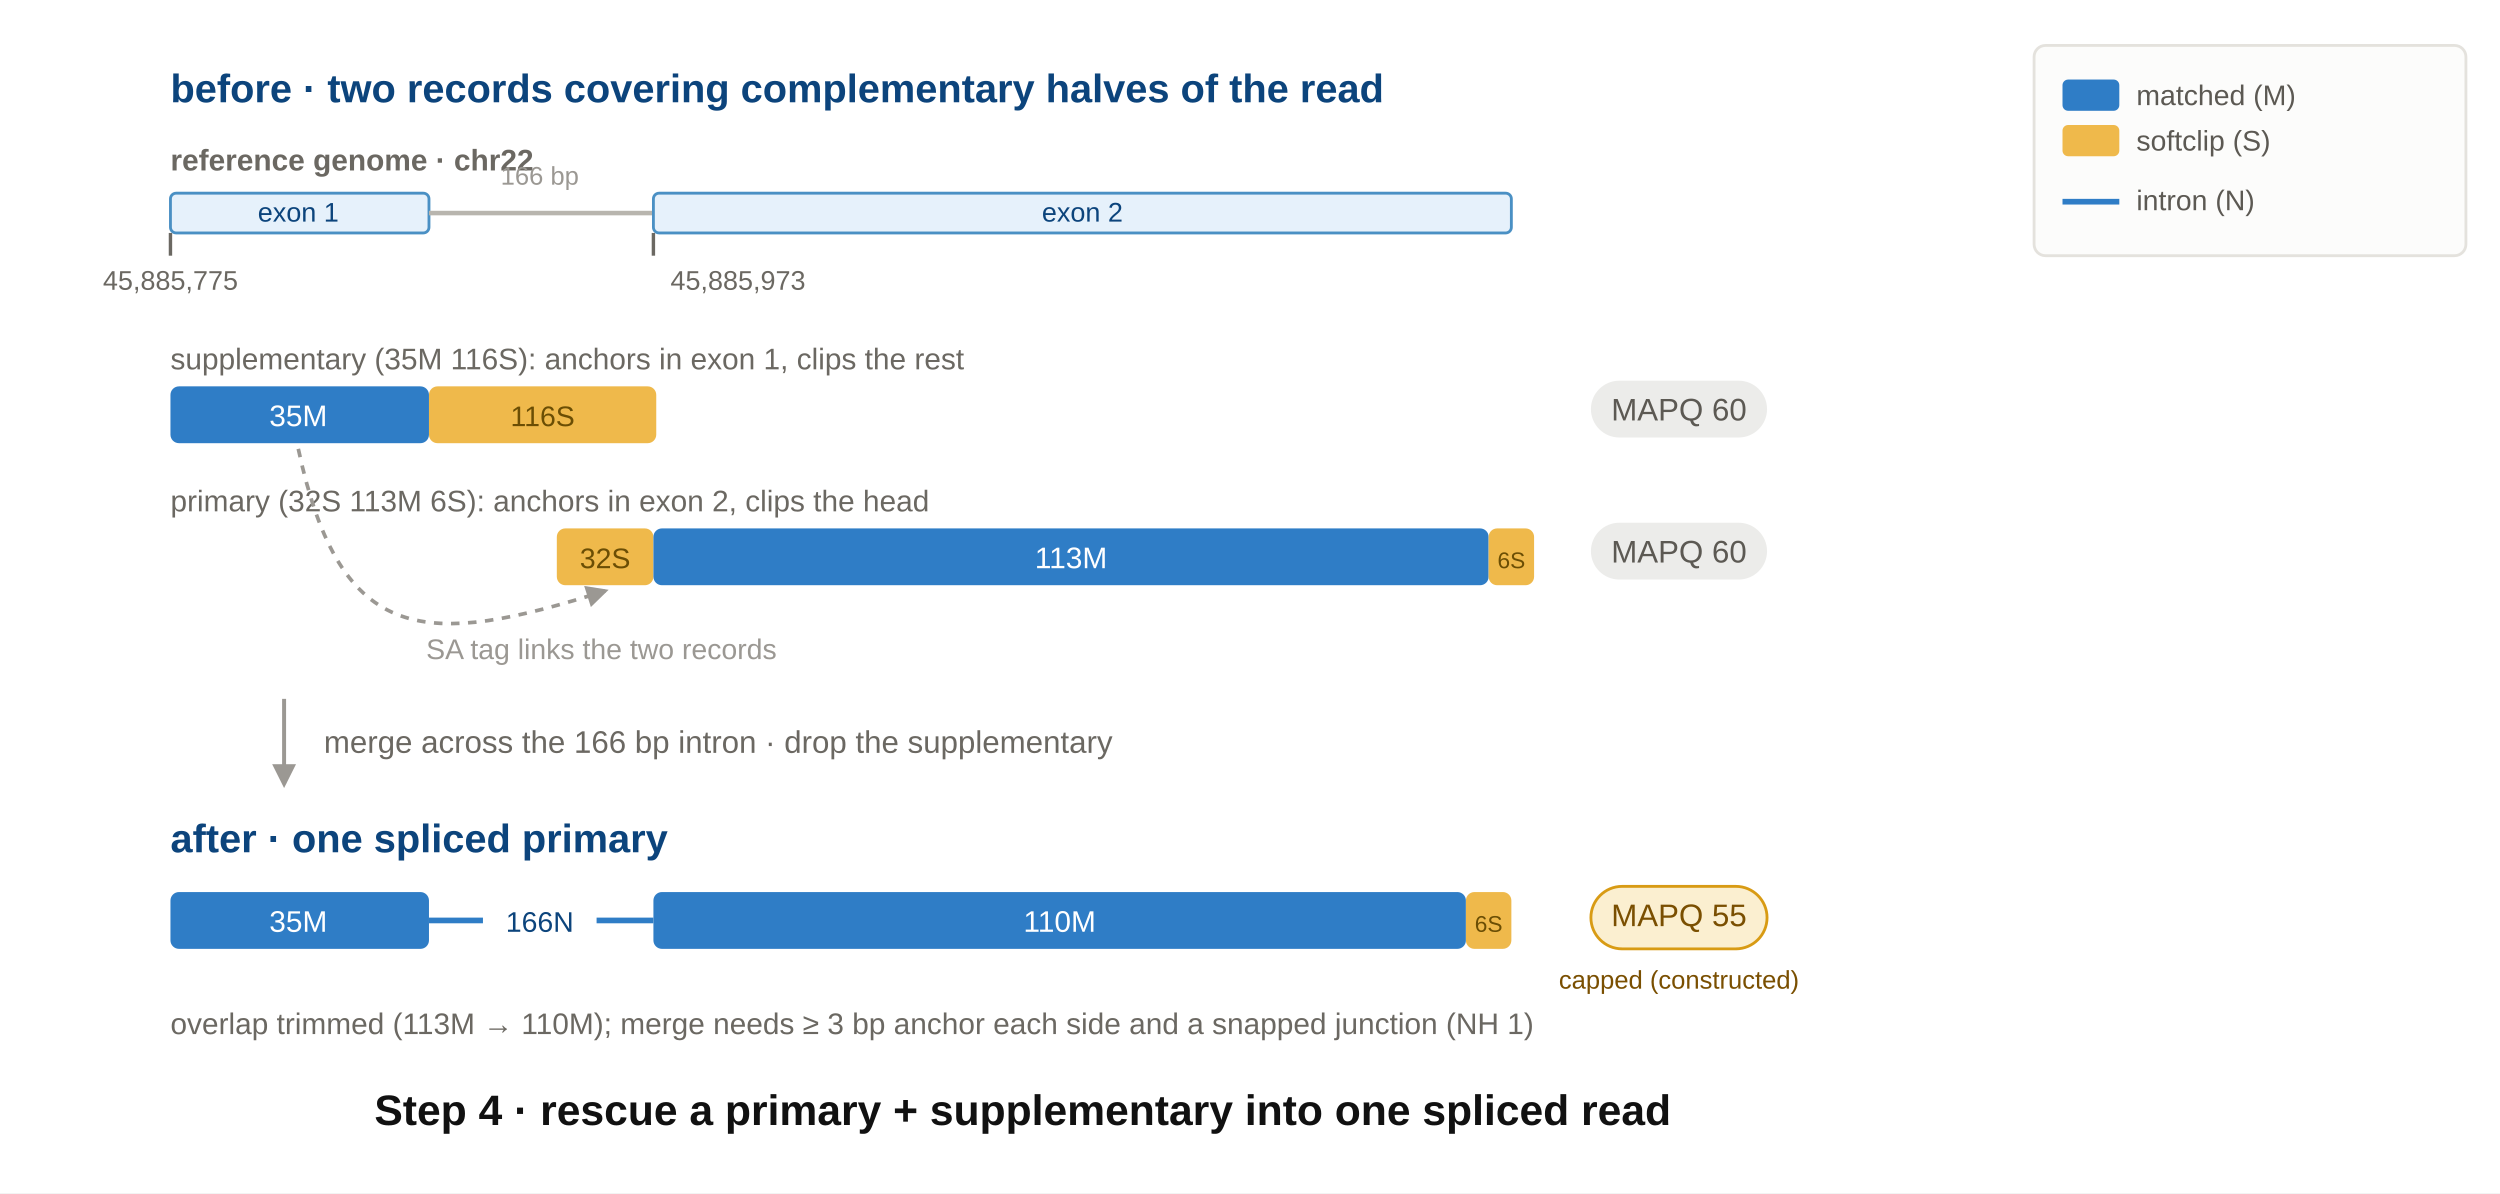
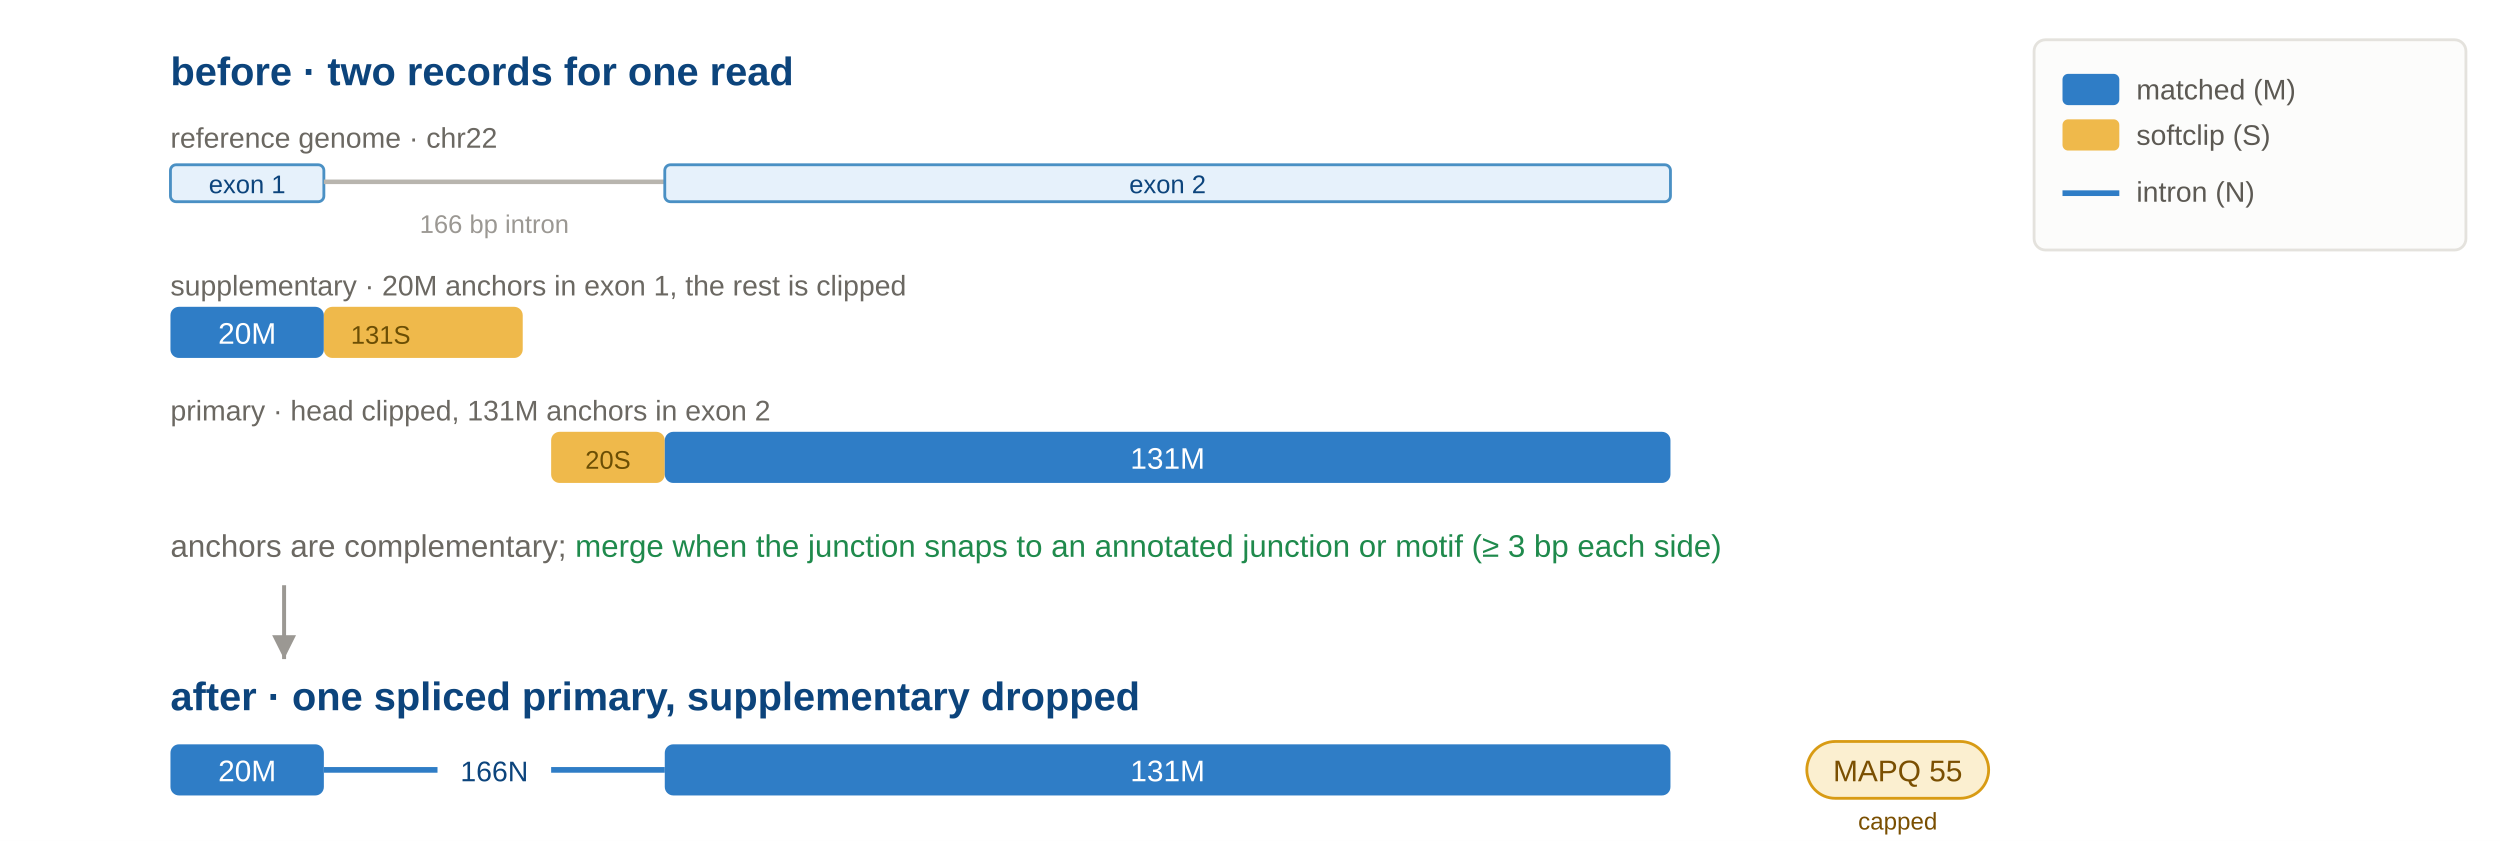
- <svg xmlns="http://www.w3.org/2000/svg" viewBox="0 0 880 420" font-family="Arial, Helvetica, sans-serif">
+ <svg xmlns="http://www.w3.org/2000/svg" viewBox="0 0 880 296" font-family="Arial, Helvetica, sans-serif">
  <defs>
-     <marker id="arrR" markerWidth="8" markerHeight="8" refX="5" refY="3" orient="auto">
+     <marker id="arrR" markerWidth="9" markerHeight="9" refX="6" refY="3" orient="auto">
      <path d="M0,0 L6,3 L0,6 Z" fill="#9B9893" />
    </marker>
  </defs>
-   <rect x="0" y="0" width="880" height="420" fill="#FFFFFF" />
+   <rect x="0" y="0" width="880" height="296" fill="#FFFFFF" />
  <g transform="translate(160,0)">
-     <rect x="556" y="16" width="152" height="74" rx="4" fill="#FCFCFB" stroke="#E4E2DD" />
-     <rect x="566" y="28" width="20" height="11" rx="2" fill="#2F7DC6" />
-     <text x="592" y="37" font-size="10" fill="#5C5953">matched (M)</text>
-     <rect x="566" y="44" width="20" height="11" rx="2" fill="#EFB94B" />
-     <text x="592" y="53" font-size="10" fill="#5C5953">softclip (S)</text>
-     <line x1="566" y1="71" x2="586" y2="71" stroke="#2F7DC6" stroke-width="2" />
-     <text x="592" y="74" font-size="10" fill="#5C5953">intron (N)</text>
+     <rect x="556" y="14" width="152" height="74" rx="4" fill="#FCFCFB" stroke="#E4E2DD" />
+     <rect x="566" y="26" width="20" height="11" rx="2" fill="#2F7DC6" />
+     <text x="592" y="35" font-size="10" fill="#5C5953">matched (M)</text>
+     <rect x="566" y="42" width="20" height="11" rx="2" fill="#EFB94B" />
+     <text x="592" y="51" font-size="10" fill="#5C5953">softclip (S)</text>
+     <line x1="566" y1="68" x2="586" y2="68" stroke="#2F7DC6" stroke-width="2" />
+     <text x="592" y="71" font-size="10" fill="#5C5953">intron (N)</text>
  </g>
-   <text x="60" y="36" font-size="14" font-weight="600" fill="#0C447C">before · two records covering complementary halves of the read</text>
-   <text x="60" y="60" font-size="10.5" font-weight="600" fill="#6B6862">reference genome · chr22</text>
-   <rect x="60" y="68" width="91" height="14" rx="2" fill="#E6F1FB" stroke="#4A90C4" />
-   <line x1="151" y1="75" x2="230" y2="75" stroke="#B8B5AE" stroke-width="1.6" />
-   <rect x="230" y="68" width="302" height="14" rx="2" fill="#E6F1FB" stroke="#4A90C4" />
-   <text x="105" y="78" font-size="9.5" text-anchor="middle" fill="#0C447C">exon 1</text>
-   <text x="381" y="78" font-size="9.5" text-anchor="middle" fill="#0C447C">exon 2</text>
-   <line x1="60" y1="82" x2="60" y2="90" stroke="#6B6862" stroke-width="1.2" />
-   <text x="60" y="102" font-size="9.5" text-anchor="middle" fill="#6B6862">45,885,775</text>
-   <text x="190" y="65" font-size="9" text-anchor="middle" fill="#9B9893">166 bp</text>
-   <line x1="230" y1="82" x2="230" y2="90" stroke="#6B6862" stroke-width="1.2" />
-   <text x="236" y="102" font-size="9.5" text-anchor="start" fill="#6B6862">45,885,973</text>
-   <text x="60" y="130" font-size="10.5" fill="#6B6862">supplementary (35M 116S): anchors in exon 1, clips the rest</text>
-   <rect x="60" y="136" width="91" height="20" rx="3" fill="#2F7DC6" />
-   <text x="105" y="150" font-size="10.5" text-anchor="middle" fill="#FFFFFF">35M</text>
-   <rect x="151" y="136" width="80" height="20" rx="3" fill="#EFB94B" />
-   <text x="191" y="150" font-size="10" text-anchor="middle" fill="#6B4E04">116S</text>
-   <rect x="560" y="134" width="62" height="20" rx="10" fill="#ECECEA" />
-   <text x="591" y="148" font-size="11" text-anchor="middle" fill="#5C5953">MAPQ 60</text>
-   <text x="60" y="180" font-size="10.5" fill="#6B6862">primary (32S 113M 6S): anchors in exon 2, clips the head</text>
-   <rect x="196" y="186" width="34" height="20" rx="3" fill="#EFB94B" />
-   <text x="213" y="200" font-size="10" text-anchor="middle" fill="#6B4E04">32S</text>
-   <rect x="230" y="186" width="294" height="20" rx="3" fill="#2F7DC6" />
-   <text x="377" y="200" font-size="10.5" text-anchor="middle" fill="#FFFFFF">113M</text>
-   <rect x="524" y="186" width="16" height="20" rx="3" fill="#EFB94B" />
-   <text x="532" y="200" font-size="8" text-anchor="middle" fill="#6B4E04">6S</text>
-   <rect x="560" y="184" width="62" height="20" rx="10" fill="#ECECEA" />
-   <text x="591" y="198" font-size="11" text-anchor="middle" fill="#5C5953">MAPQ 60</text>
-   <path d="M105,158 C120,228 150,228 213,208" fill="none" stroke="#9B9893" stroke-width="1.3" stroke-dasharray="3,3" marker-end="url(#arrR)" />
-   <text x="150" y="232" font-size="10" fill="#9B9893">SA tag links the two records</text>
-   <line x1="100" y1="246" x2="100" y2="276" stroke="#9B9893" stroke-width="1.4" marker-end="url(#arrR)" />
-   <text x="114" y="265" font-size="11" fill="#6B6862">merge across the 166 bp intron · drop the supplementary</text>
-   <text x="60" y="300" font-size="14" font-weight="600" fill="#0C447C">after · one spliced primary</text>
-   <rect x="60" y="314" width="91" height="20" rx="3" fill="#2F7DC6" />
-   <text x="105" y="328" font-size="10.5" text-anchor="middle" fill="#FFFFFF">35M</text>
-   <line x1="151" y1="324" x2="170" y2="324" stroke="#2F7DC6" stroke-width="2" />
-   <line x1="210" y1="324" x2="230" y2="324" stroke="#2F7DC6" stroke-width="2" />
-   <text x="190" y="328" font-size="10" text-anchor="middle" fill="#0C447C">166N</text>
-   <rect x="230" y="314" width="286" height="20" rx="3" fill="#2F7DC6" />
-   <text x="373" y="328" font-size="10.5" text-anchor="middle" fill="#FFFFFF">110M</text>
-   <rect x="516" y="314" width="16" height="20" rx="3" fill="#EFB94B" />
-   <text x="524" y="328" font-size="8" text-anchor="middle" fill="#6B4E04">6S</text>
-   <rect x="560" y="312" width="62" height="22" rx="11" fill="#FBEFD0" stroke="#D89B14" />
-   <text x="591" y="326" font-size="11" text-anchor="middle" fill="#7A4F01">MAPQ 55</text>
-   <text x="591" y="348" font-size="9" text-anchor="middle" fill="#7A4F01">capped (constructed)</text>
-   <text x="60" y="364" font-size="10.5" fill="#6B6862">overlap trimmed (113M → 110M); merge needs ≥ 3 bp anchor each side and a snapped junction (NH 1)</text>
-   <text x="360" y="396" font-size="15" font-weight="600" text-anchor="middle" fill="#111111">Step 4 · rescue a primary + supplementary into one spliced read</text>
+   <text x="60" y="30" font-size="14" font-weight="600" fill="#0C447C">before  ·  two records for one read</text>
+   <text x="60" y="52" font-size="10" fill="#6B6862">reference genome  ·  chr22</text>
+   <rect x="60" y="58" width="54" height="13" rx="2" fill="#E6F1FB" stroke="#4A90C4" />
+   <line x1="114" y1="64" x2="234" y2="64" stroke="#B8B5AE" stroke-width="1.6" />
+   <rect x="234" y="58" width="354" height="13" rx="2" fill="#E6F1FB" stroke="#4A90C4" />
+   <text x="87" y="68" font-size="9" text-anchor="middle" fill="#0C447C">exon 1</text>
+   <text x="411" y="68" font-size="9" text-anchor="middle" fill="#0C447C">exon 2</text>
+   <text x="174" y="82" font-size="9" text-anchor="middle" fill="#9B9893">166 bp intron</text>
+   <text x="60" y="104" font-size="10" fill="#6B6862">supplementary  ·  20M anchors in exon 1, the rest is clipped</text>
+   <rect x="60" y="108" width="54" height="18" rx="3" fill="#2F7DC6" />
+   <text x="87" y="121" font-size="10.5" text-anchor="middle" fill="#FFFFFF">20M</text>
+   <rect x="114" y="108" width="70" height="18" rx="3" fill="#EFB94B" />
+   <text x="134" y="121" font-size="9" text-anchor="middle" fill="#6B4E04">131S</text>
+   <text x="60" y="148" font-size="10" fill="#6B6862">primary  ·  head clipped, 131M anchors in exon 2</text>
+   <rect x="194" y="152" width="40" height="18" rx="3" fill="#EFB94B" />
+   <text x="214" y="165" font-size="9" text-anchor="middle" fill="#6B4E04">20S</text>
+   <rect x="234" y="152" width="354" height="18" rx="3" fill="#2F7DC6" />
+   <text x="411" y="165" font-size="10.5" text-anchor="middle" fill="#FFFFFF">131M</text>
+   <text x="60" y="196" font-size="11" fill="#6B6862">anchors are complementary; <tspan fill="#1F8A4C">merge when the junction snaps to an annotated junction or motif (≥ 3 bp each side)</tspan>
+   </text>
+   <line x1="100" y1="206" x2="100" y2="232" stroke="#9B9893" stroke-width="1.4" marker-end="url(#arrR)" />
+   <text x="60" y="250" font-size="14" font-weight="600" fill="#0C447C">after  ·  one spliced primary, supplementary dropped</text>
+   <rect x="60" y="262" width="54" height="18" rx="3" fill="#2F7DC6" />
+   <text x="87" y="275" font-size="10.5" text-anchor="middle" fill="#FFFFFF">20M</text>
+   <line x1="114" y1="271" x2="154" y2="271" stroke="#2F7DC6" stroke-width="2" />
+   <line x1="194" y1="271" x2="234" y2="271" stroke="#2F7DC6" stroke-width="2" />
+   <text x="174" y="275" font-size="10" text-anchor="middle" fill="#0C447C">166N</text>
+   <rect x="234" y="262" width="354" height="18" rx="3" fill="#2F7DC6" />
+   <text x="411" y="275" font-size="10.5" text-anchor="middle" fill="#FFFFFF">131M</text>
+   <rect x="636" y="261" width="64" height="20" rx="10" fill="#FBEFD0" stroke="#D89B14" />
+   <text x="668" y="275" font-size="10.5" text-anchor="middle" fill="#7A4F01">MAPQ 55</text>
+   <text x="668" y="292" font-size="8.5" text-anchor="middle" fill="#7A4F01">capped</text>
</svg>
